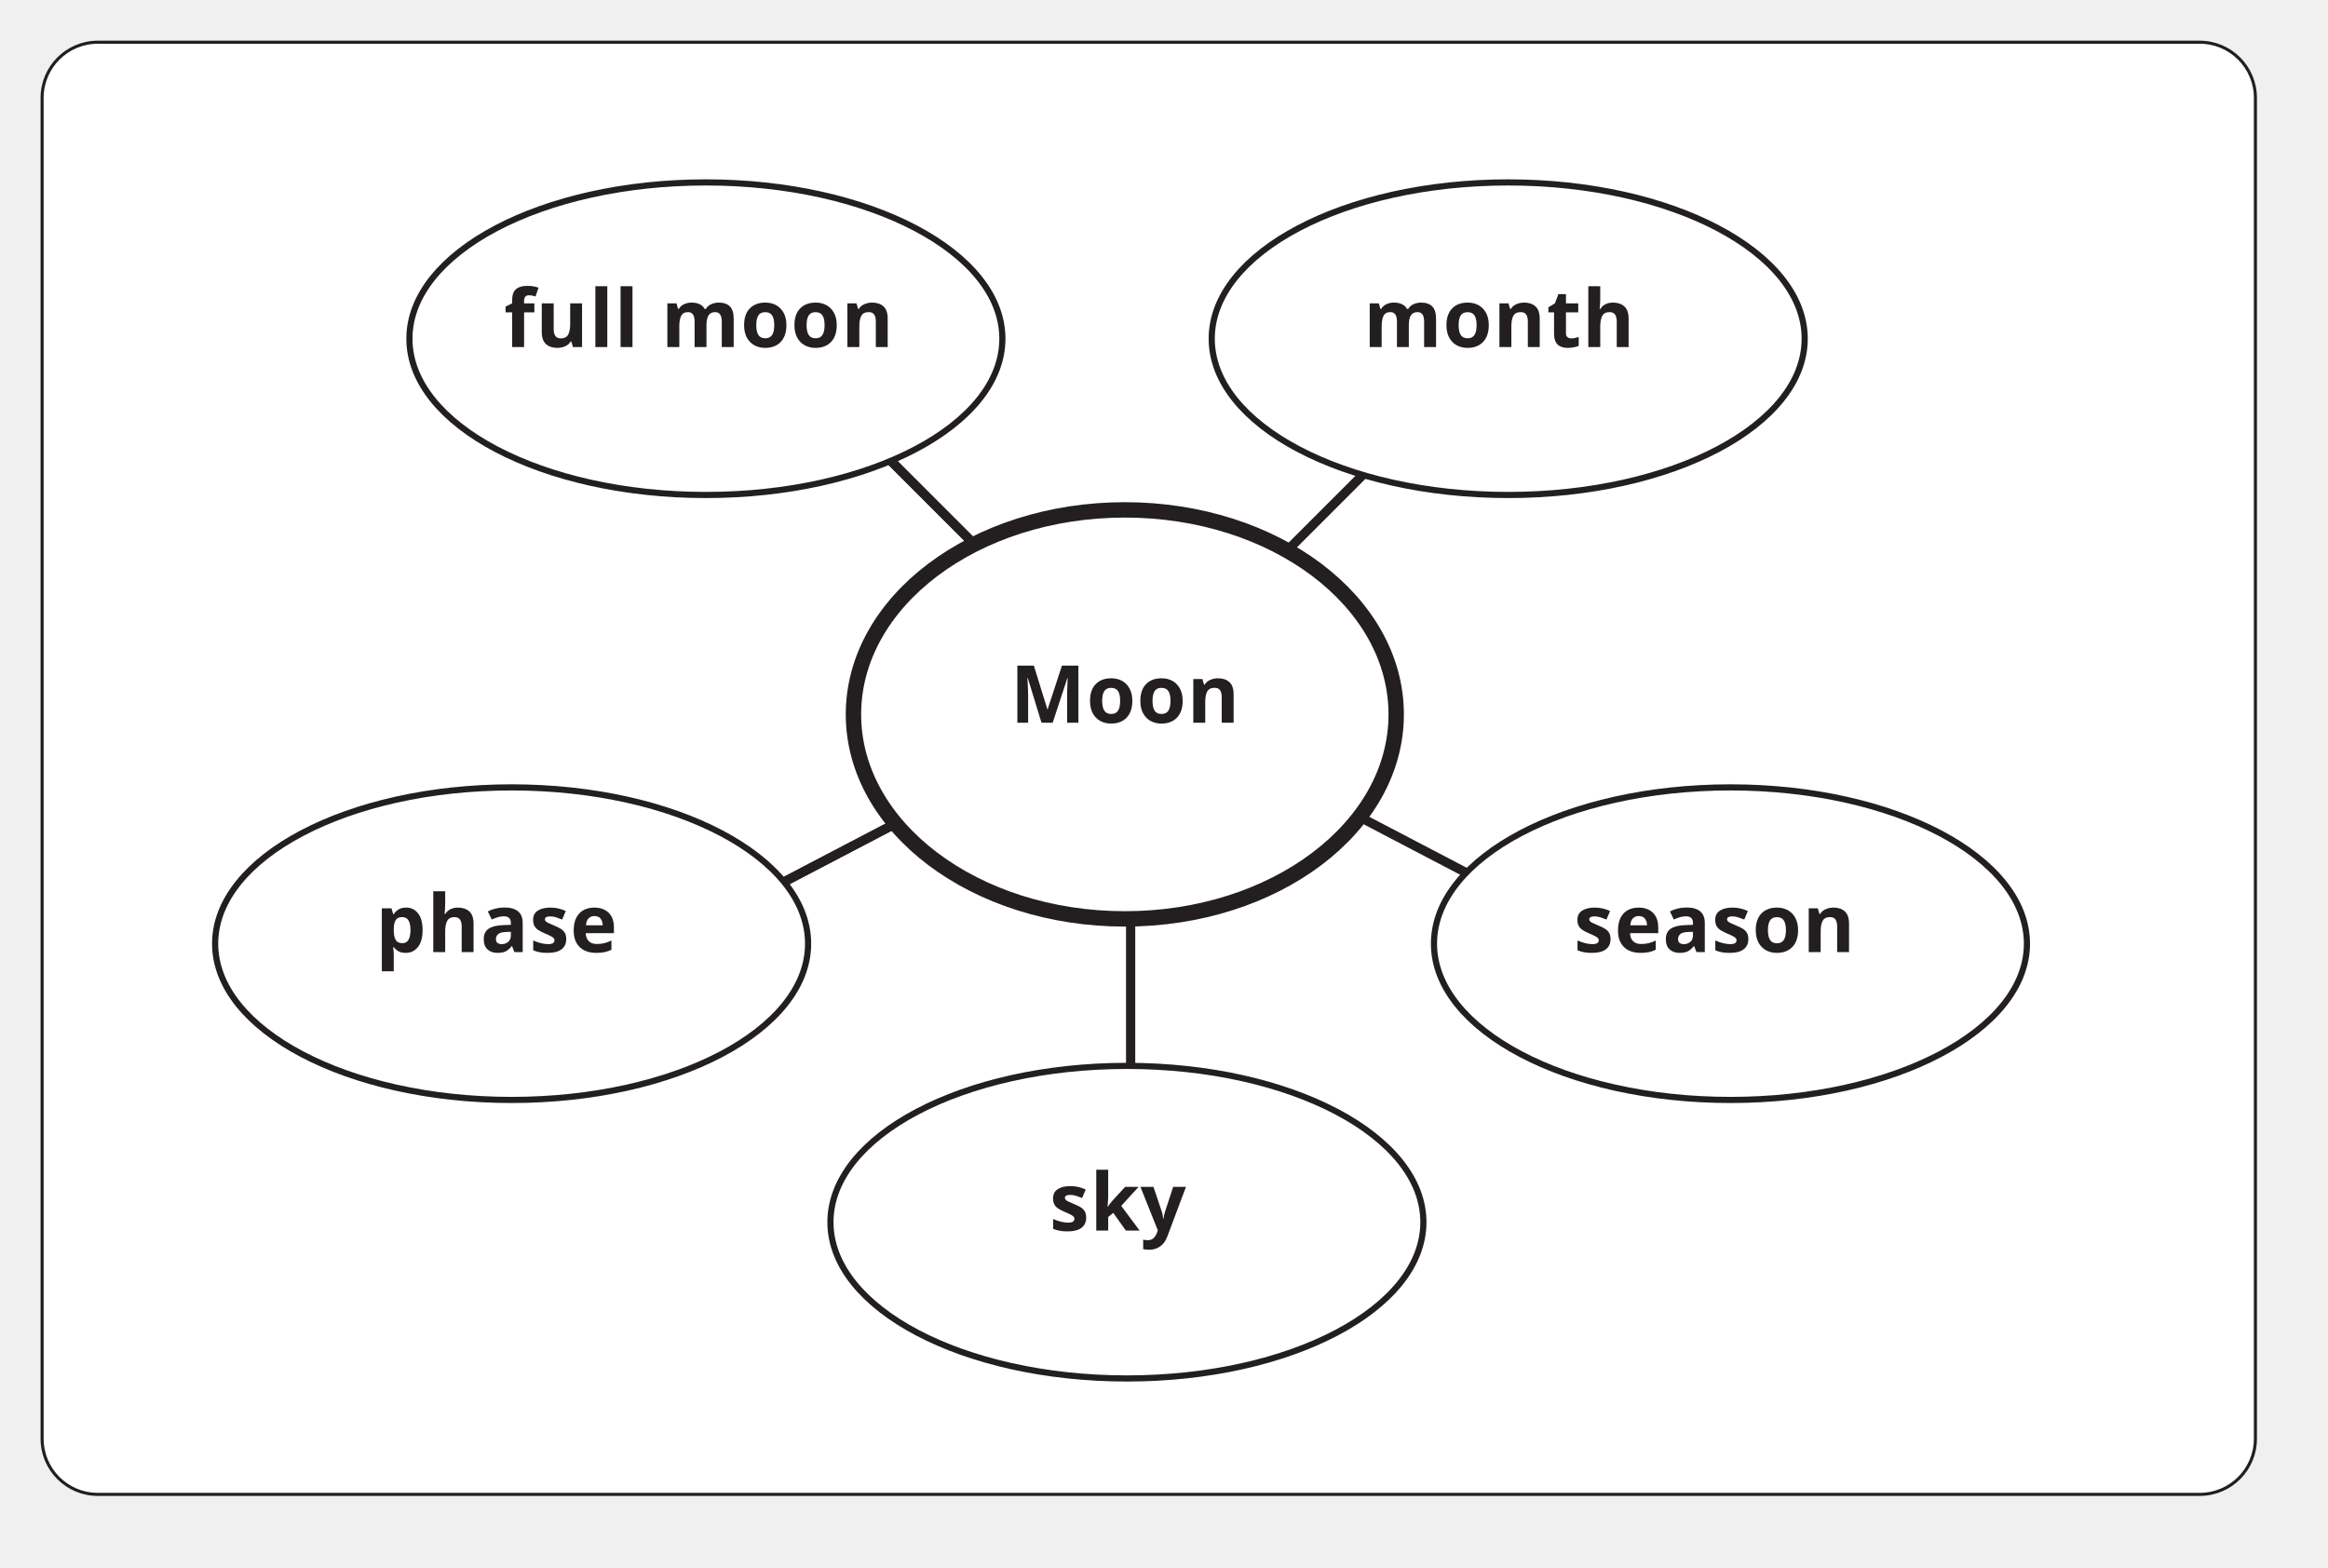
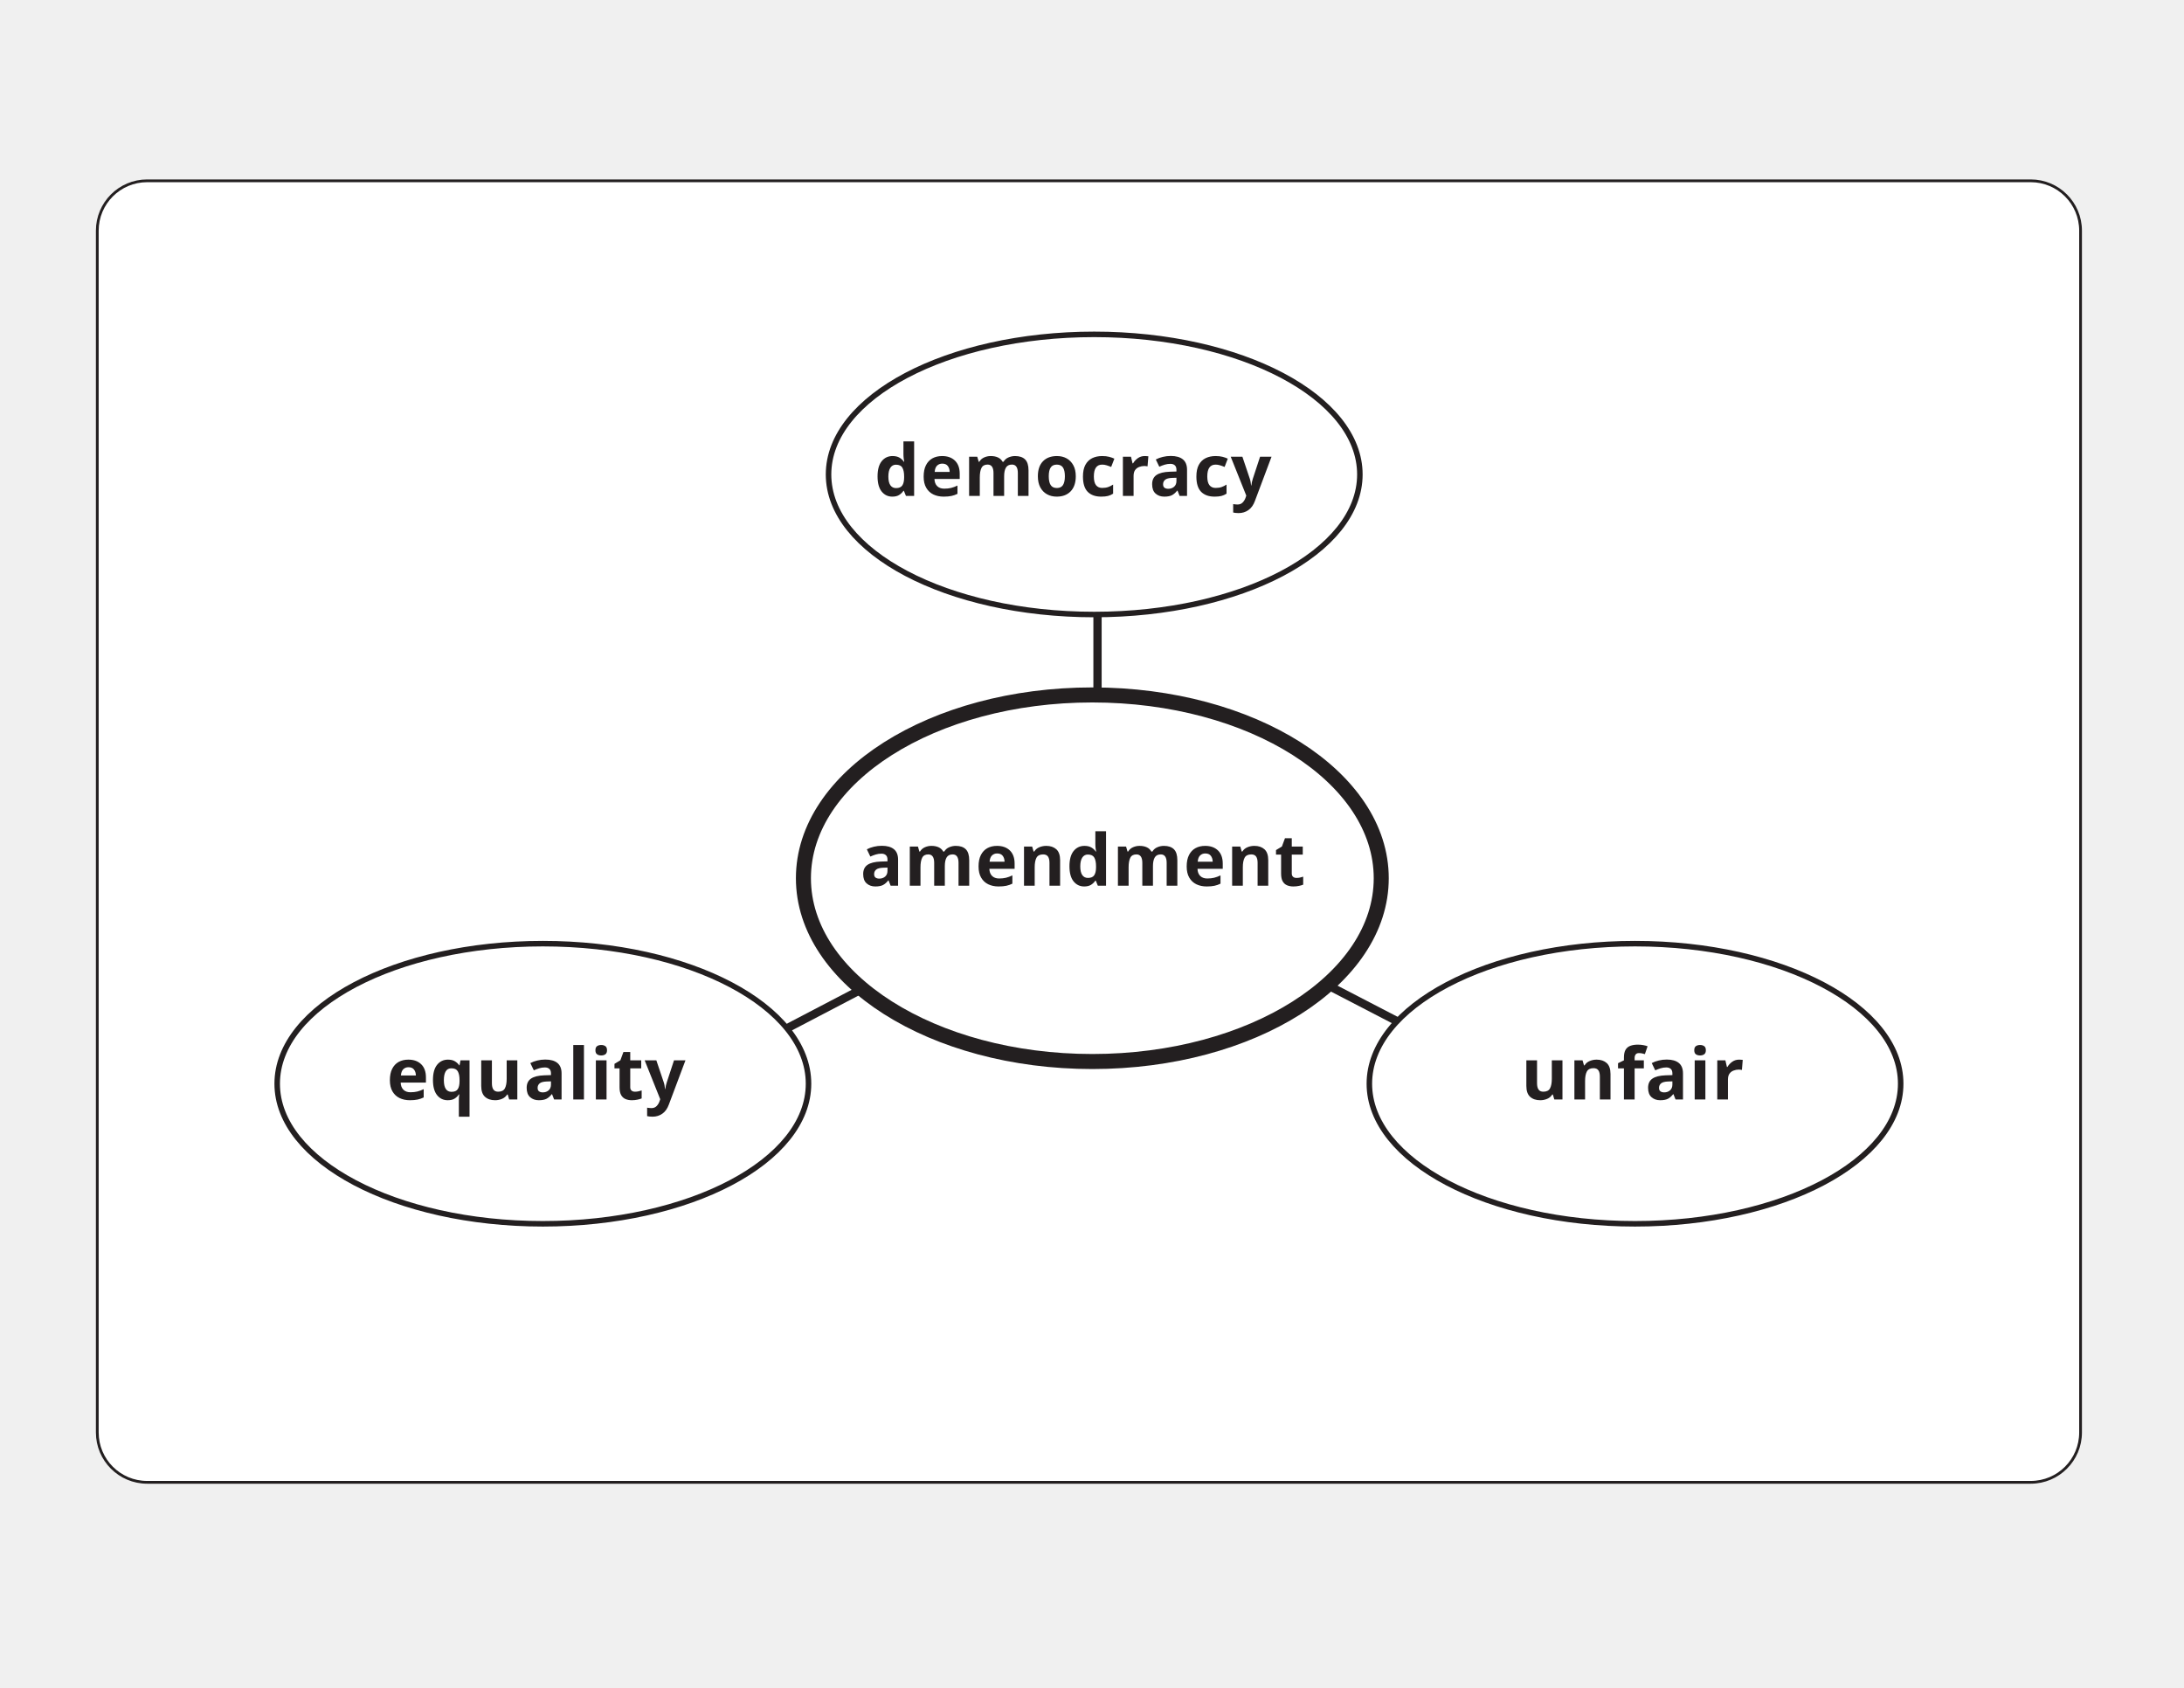
- <svg xmlns="http://www.w3.org/2000/svg" viewBox="0 0 756.48 509.28">
+ <svg xmlns="http://www.w3.org/2000/svg" viewBox="0 0 792 612">
  <defs>
-     <style>.cls-1,.cls-5,.cls-6{fill:none;}.cls-2{isolation:isolate;}.cls-3{opacity:0.25;mix-blend-mode:multiply;}.cls-11,.cls-4,.cls-9{fill:#fff;}.cls-11,.cls-5,.cls-6,.cls-9{stroke:#231f20;stroke-miterlimit:10;}.cls-6{stroke-width:3px;}.cls-7{clip-path:url(#clip-path);}.cls-8{clip-path:url(#clip-path-2);}.cls-9{stroke-width:5px;}.cls-10,.cls-12{font-size:26px;fill:#231f20;font-family:Poppins-SemiBold, Poppins;font-weight:600;}.cls-10{letter-spacing:0.01em;}.cls-11{stroke-width:2px;}.cls-12{letter-spacing:0.01em;}</style>
-     <clipPath id="clip-path" transform="translate(-21.6 -51.84)">
-       <rect class="cls-1" x="260.17" y="171.05" width="129.88" height="176.81" />
-     </clipPath>
-     <clipPath id="clip-path-2" transform="translate(-21.6 -51.84)">
-       <rect class="cls-1" x="390.06" y="171.05" width="129.88" height="176.81" />
-     </clipPath>
+     <style>.cls-1{isolation:isolate;}.cls-2{opacity:0.25;mix-blend-mode:multiply;}.cls-3,.cls-6,.cls-8{fill:#fff;}.cls-4,.cls-5{fill:none;}.cls-4,.cls-5,.cls-6,.cls-8{stroke:#231f20;stroke-miterlimit:10;}.cls-5{stroke-width:3px;}.cls-6{stroke-width:5.45px;}.cls-7,.cls-9{font-size:26px;fill:#231f20;font-family:sans-serif;font-weight:600;}.cls-7{letter-spacing:0.01em;}.cls-8{stroke-width:2px;}.cls-9{letter-spacing:0.01em;}</style>
  </defs>
-   <g class="cls-2">
+   <g class="cls-1">
    <g id="Layer_1" data-name="Layer 1">
-       <rect class="cls-4" x="13.68" y="13.72" width="719.21" height="471.92" rx="18.08" />
-       <rect class="cls-5" x="13.68" y="13.72" width="719.21" height="471.92" rx="18.08" />
-       <line class="cls-6" x1="367.4" y1="227.68" x2="367.4" y2="356.64" />
-       <line class="cls-6" x1="367.4" y1="227.68" x2="239.27" y2="294.7" />
-       <line class="cls-6" x1="367.4" y1="227.68" x2="259.99" y2="120.27" />
-       <g id="_Mirror_Repeat_" data-name="&lt;Mirror Repeat&gt;">
-         <g class="cls-7">
-           <line class="cls-6" x1="367.4" y1="227.68" x2="239.27" y2="294.7" />
-           <line class="cls-6" x1="367.4" y1="227.68" x2="259.99" y2="120.27" />
-         </g>
-       </g>
-       <g id="_Mirror_Repeat_2" data-name="&lt;Mirror Repeat&gt;">
-         <g class="cls-8">
-           <line class="cls-6" x1="369.52" y1="227.68" x2="497.64" y2="294.7" />
-           <line class="cls-6" x1="369.52" y1="227.68" x2="476.92" y2="120.27" />
-         </g>
-       </g>
-       <ellipse class="cls-9" cx="365.51" cy="232.16" rx="88.18" ry="66.46" />
-       <text class="cls-10" transform="translate(328.25 234.88)">Moon</text>
-       <ellipse class="cls-11" cx="229.38" cy="110.07" rx="96.34" ry="50.79" />
-       <text class="cls-12" transform="translate(163.77 112.79)">full moon</text>
-       <ellipse class="cls-11" cx="490.09" cy="110.07" rx="96.34" ry="50.79" />
-       <text class="cls-10" transform="translate(443.06 112.79)">month</text>
-       <ellipse class="cls-11" cx="562.31" cy="306.67" rx="96.34" ry="50.79" />
-       <text class="cls-10" transform="translate(511.41 309.4)">season</text>
-       <ellipse class="cls-11" cx="166.25" cy="306.67" rx="96.34" ry="50.79" />
-       <text class="cls-12" transform="translate(122.04 309.4)">phase</text>
-       <ellipse class="cls-11" cx="366.19" cy="397.18" rx="96.34" ry="50.79" />
-       <text class="cls-10" transform="translate(341.02 399.91)">sky</text>
+       <rect class="cls-3" x="35.28" y="65.56" width="719.21" height="471.92" rx="18.08" />
+       <rect class="cls-4" x="35.28" y="65.56" width="719.21" height="471.92" rx="18.08" />
+       <line class="cls-5" x1="398" y1="192.2" x2="398" y2="321.16" />
+       <line class="cls-5" x1="398" y1="313.96" x2="269.88" y2="380.97" />
+       <line class="cls-5" x1="398" y1="313.96" x2="524.3" y2="379.44" />
+       <ellipse class="cls-6" cx="396.12" cy="318.44" rx="104.77" ry="66.46" />
+       <text class="cls-7" transform="translate(311.93 321.16)">amendment</text>
+       <ellipse class="cls-8" cx="592.92" cy="392.95" rx="96.34" ry="50.79" />
+       <text class="cls-7" transform="translate(551.56 398.67)">unfair</text>
+       <ellipse class="cls-8" cx="196.86" cy="392.95" rx="96.34" ry="50.79" />
+       <text class="cls-9" transform="translate(140.21 398.67)">equality</text>
+       <ellipse class="cls-8" cx="396.8" cy="172.03" rx="96.34" ry="50.79" />
+       <text class="cls-7" transform="translate(317.06 179.81)">democracy</text>
    </g>
  </g>
</svg>
